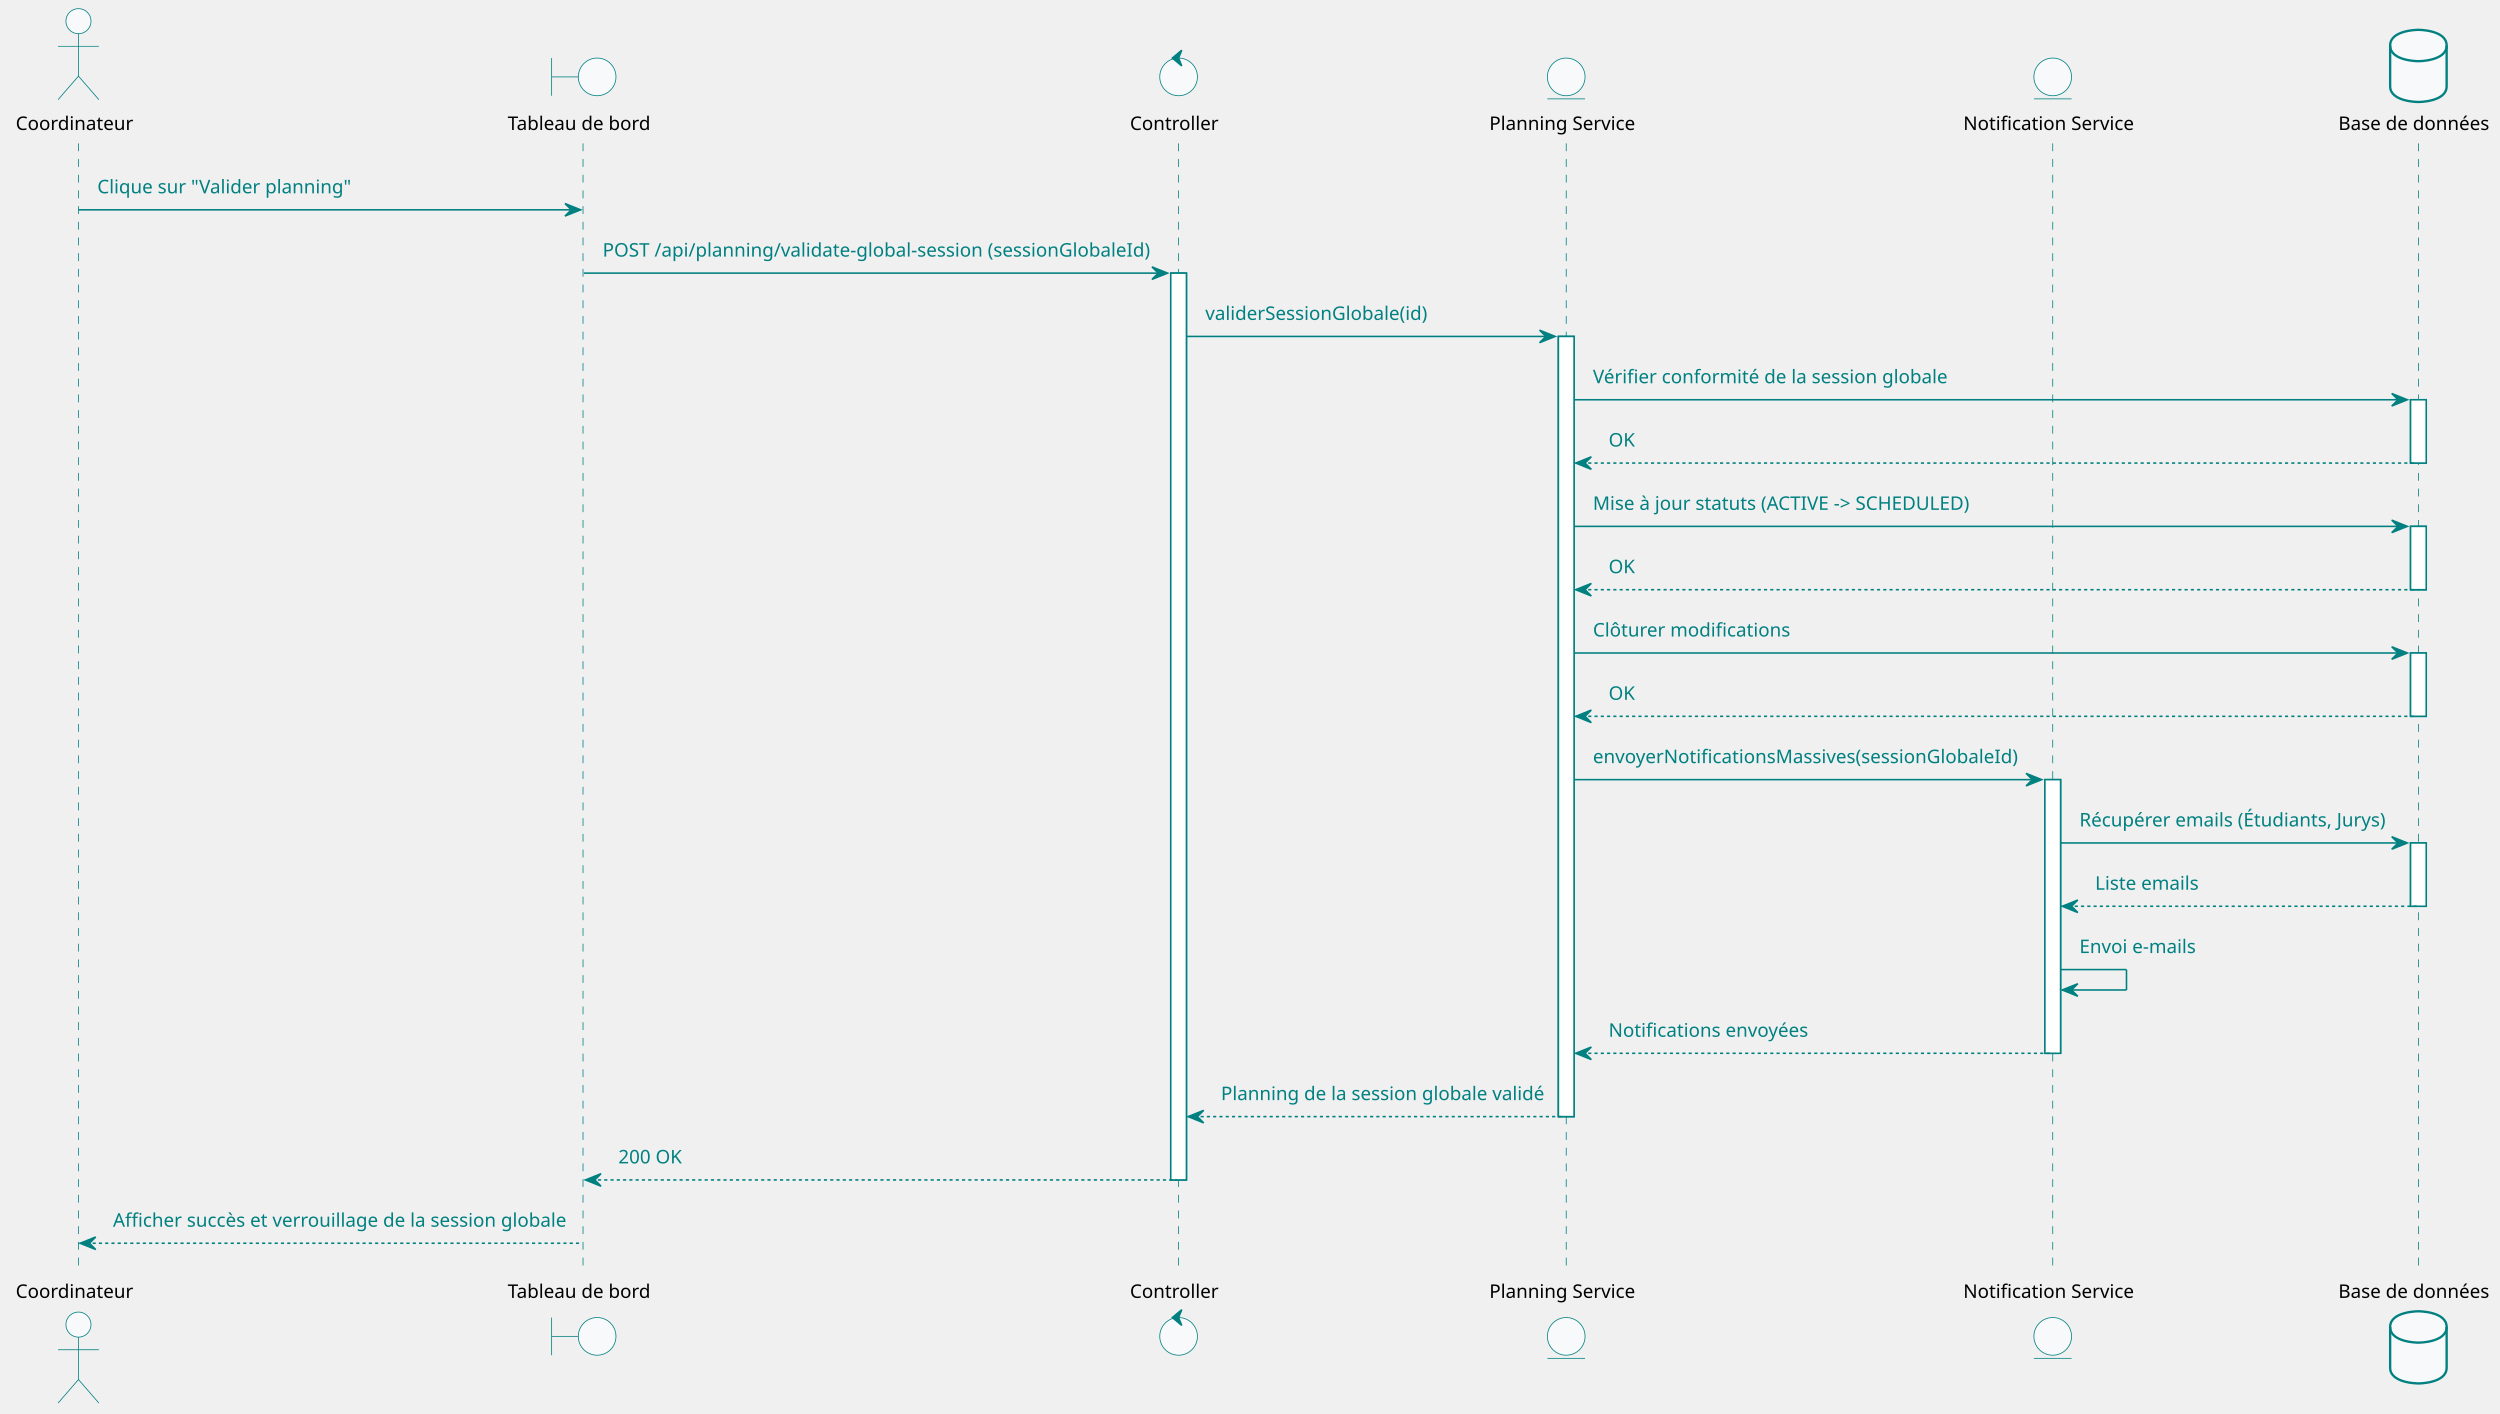
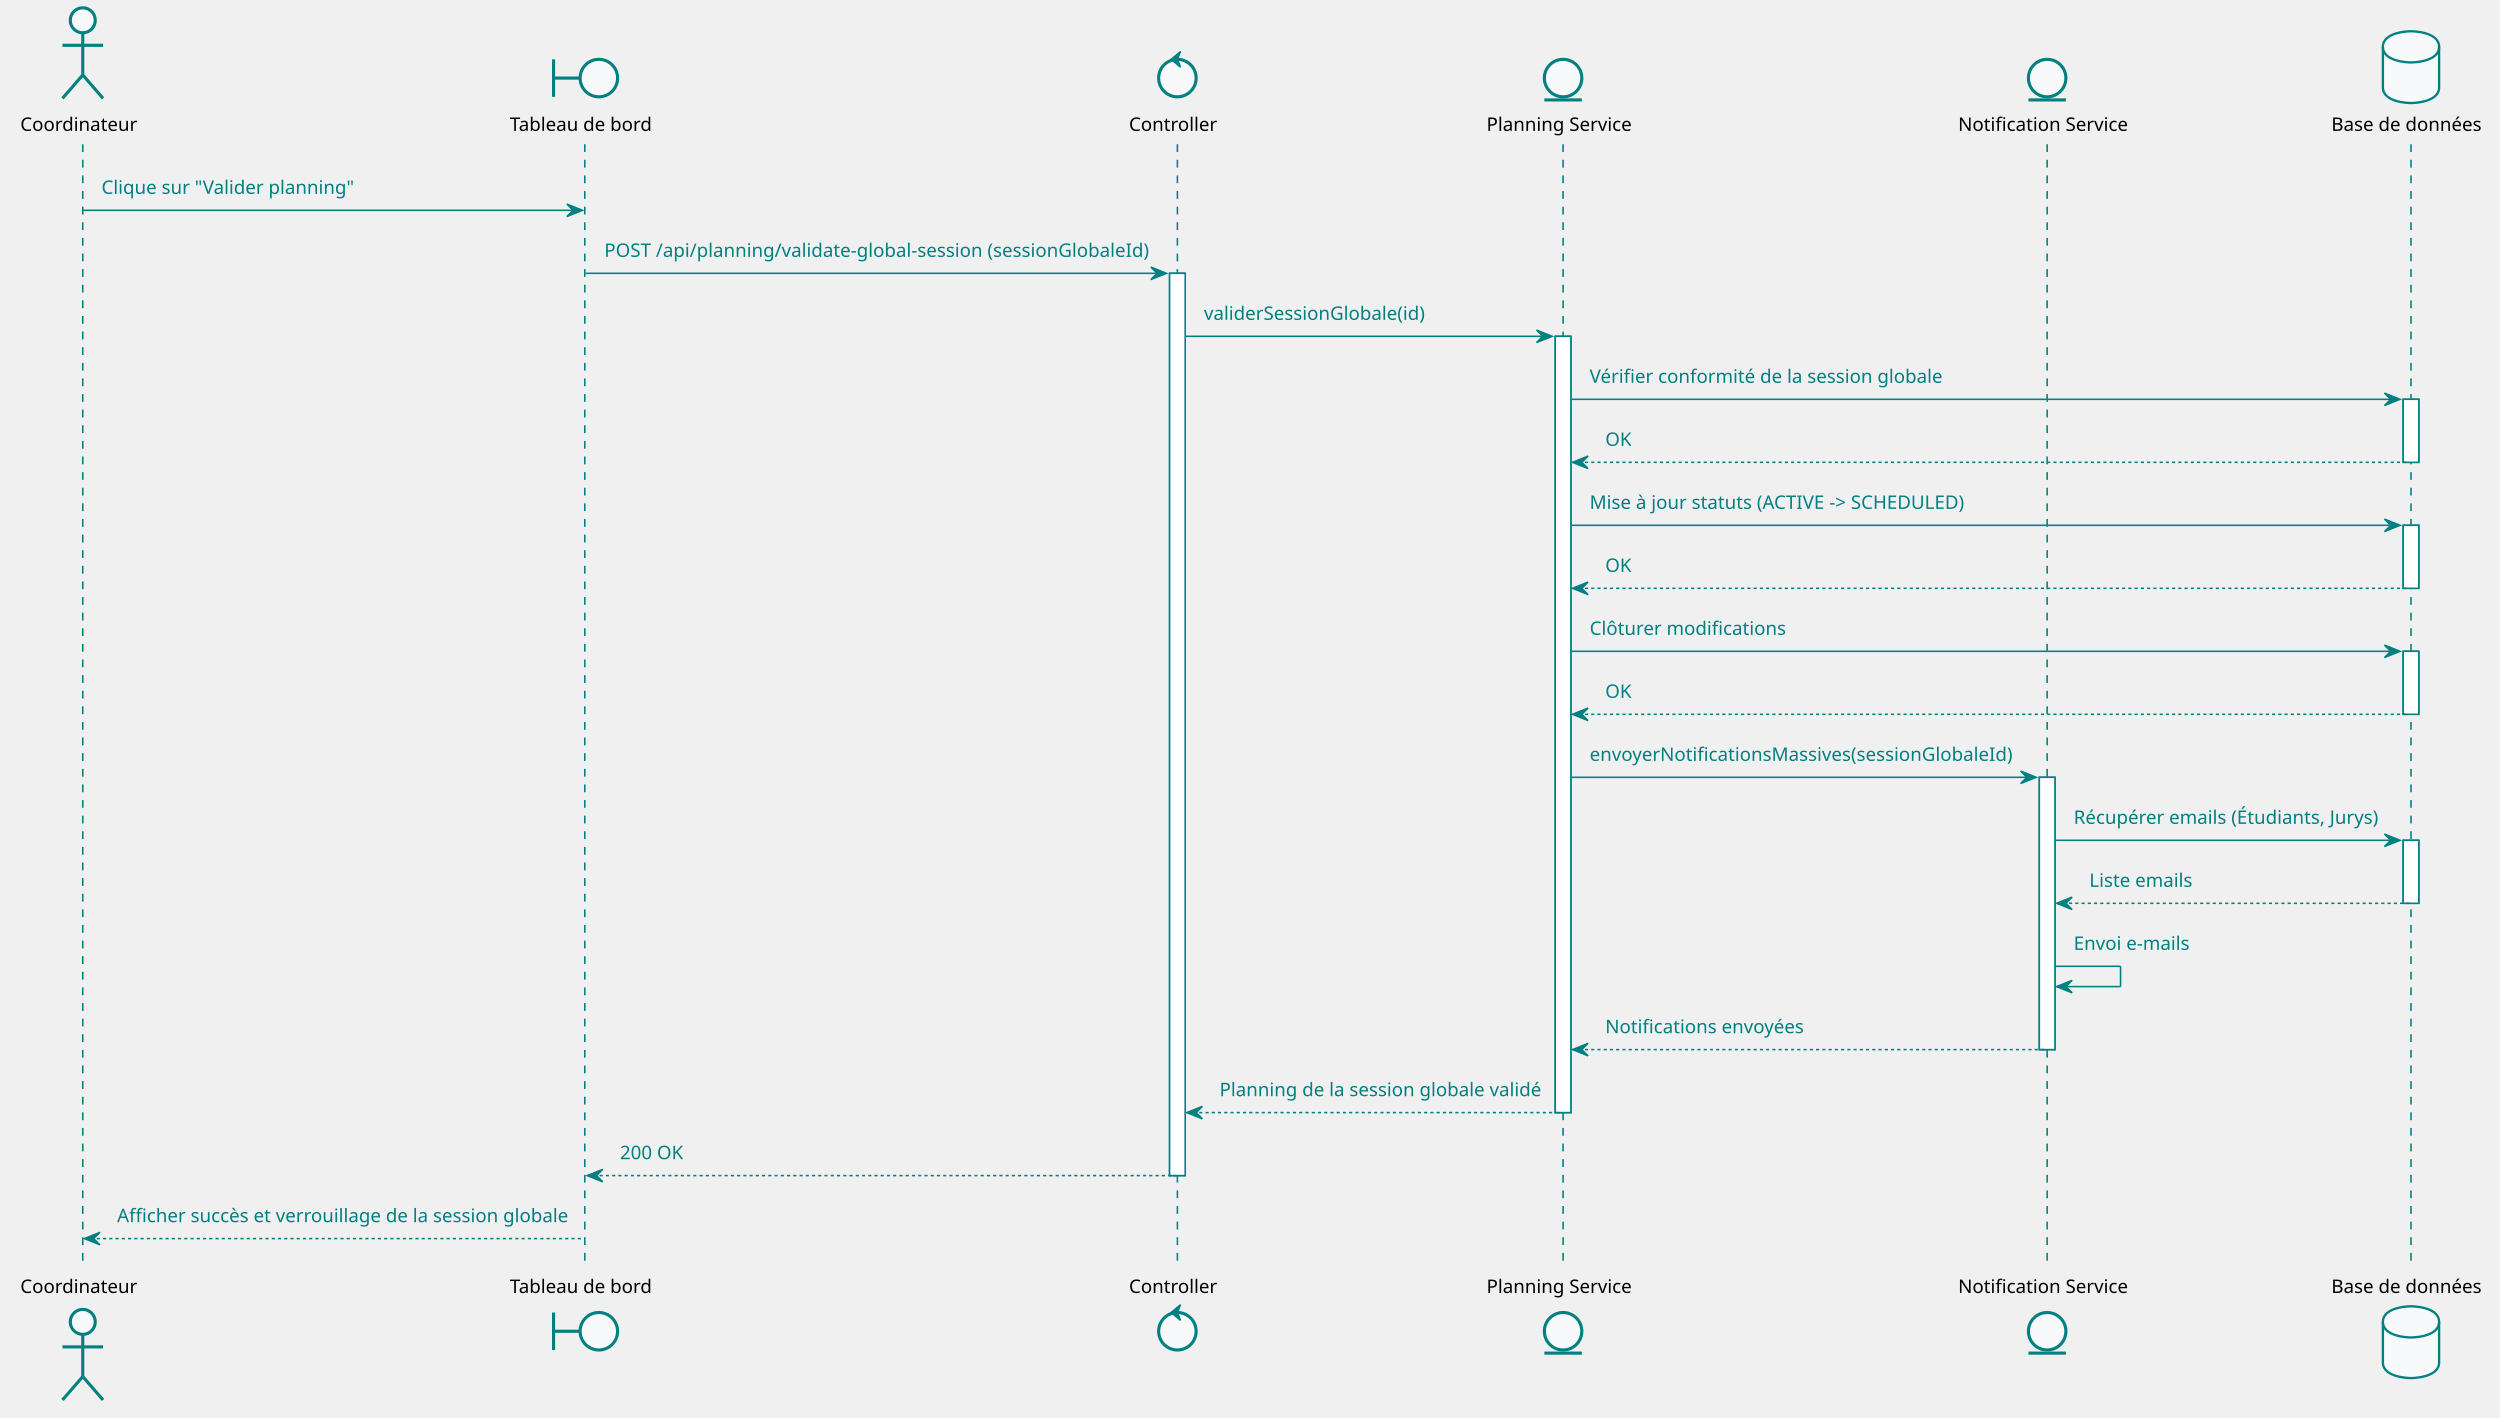
- <svg xmlns="http://www.w3.org/2000/svg" contentStyleType="text/css" height="901px" preserveAspectRatio="none" style="width:1593px;height:901px;background:#FFFFFF;" version="1.1" viewBox="0 0 1593 901" width="1593px" zoomAndPan="magnify">
+ <svg xmlns="http://www.w3.org/2000/svg" contentScriptType="application/ecmascript" contentStyleType="text/css" height="908px" preserveAspectRatio="none" style="width:1601px;height:908px;" version="1.1" viewBox="0 0 1601 908" width="1601px" zoomAndPan="magnify">
  <defs />
  <g>
-     <rect fill="#FFFFFF" height="577.818" style="stroke:#008080;stroke-width:1.0;" width="10" x="746" y="174.032" />
-     <rect fill="#FFFFFF" height="497.129" style="stroke:#008080;stroke-width:1.0;" width="10" x="993" y="214.376" />
-     <rect fill="#FFFFFF" height="174.376" style="stroke:#008080;stroke-width:1.0;" width="10" x="1303" y="496.785" />
-     <rect fill="#FFFFFF" height="40.344" style="stroke:#008080;stroke-width:1.0;" width="10" x="1536" y="254.721" />
-     <rect fill="#FFFFFF" height="40.344" style="stroke:#008080;stroke-width:1.0;" width="10" x="1536" y="335.409" />
-     <rect fill="#FFFFFF" height="40.344" style="stroke:#008080;stroke-width:1.0;" width="10" x="1536" y="416.097" />
-     <rect fill="#FFFFFF" height="40.344" style="stroke:#008080;stroke-width:1.0;" width="10" x="1536" y="537.129" />
-     <line style="stroke:#008080;stroke-width:0.5;stroke-dasharray:5.0,5.0;" x1="50" x2="50" y1="91.344" y2="810.194" />
-     <line style="stroke:#008080;stroke-width:0.5;stroke-dasharray:5.0,5.0;" x1="371.5" x2="371.5" y1="91.344" y2="810.194" />
-     <line style="stroke:#008080;stroke-width:0.5;stroke-dasharray:5.0,5.0;" x1="751" x2="751" y1="91.344" y2="810.194" />
-     <line style="stroke:#008080;stroke-width:0.5;stroke-dasharray:5.0,5.0;" x1="998" x2="998" y1="91.344" y2="810.194" />
-     <line style="stroke:#008080;stroke-width:0.5;stroke-dasharray:5.0,5.0;" x1="1308" x2="1308" y1="91.344" y2="810.194" />
-     <line style="stroke:#008080;stroke-width:0.5;stroke-dasharray:5.0,5.0;" x1="1541" x2="1541" y1="91.344" y2="810.194" />
-     <text fill="#000000" font-family="sans-serif" font-size="12" lengthAdjust="spacing" textLength="74" x="10" y="82.828">Coordinateur</text>
-     <ellipse cx="50" cy="13.5" fill="#F8F9FA" rx="8" ry="8" style="stroke:#008080;stroke-width:0.5;" />
-     <path d="M50,21.5 L50,48.5 M37,29.5 L63,29.5 M50,48.5 L37,63.5 M50,48.5 L63,63.5 " fill="none" style="stroke:#008080;stroke-width:0.5;" />
-     <text fill="#000000" font-family="sans-serif" font-size="12" lengthAdjust="spacing" textLength="74" x="10" y="827.022">Coordinateur</text>
-     <ellipse cx="50" cy="844.038" fill="#F8F9FA" rx="8" ry="8" style="stroke:#008080;stroke-width:0.5;" />
-     <path d="M50,852.038 L50,879.038 M37,860.038 L63,860.038 M50,879.038 L37,894.038 M50,879.038 L63,894.038 " fill="none" style="stroke:#008080;stroke-width:0.5;" />
-     <text fill="#000000" font-family="sans-serif" font-size="12" lengthAdjust="spacing" textLength="91" x="323.5" y="82.828">Tableau de bord</text>
-     <path d="M351.5,37 L351.5,61 M351.5,49 L368.5,49 " fill="none" style="stroke:#008080;stroke-width:0.5;" />
-     <ellipse cx="380.5" cy="49" fill="#F8F9FA" rx="12" ry="12" style="stroke:#008080;stroke-width:0.5;" />
-     <text fill="#000000" font-family="sans-serif" font-size="12" lengthAdjust="spacing" textLength="91" x="323.5" y="827.022">Tableau de bord</text>
-     <path d="M351.5,839.538 L351.5,863.538 M351.5,851.538 L368.5,851.538 " fill="none" style="stroke:#008080;stroke-width:0.5;" />
-     <ellipse cx="380.5" cy="851.538" fill="#F8F9FA" rx="12" ry="12" style="stroke:#008080;stroke-width:0.5;" />
-     <text fill="#000000" font-family="sans-serif" font-size="12" lengthAdjust="spacing" textLength="56" x="720" y="82.828">Controller</text>
-     <ellipse cx="751" cy="49" fill="#F8F9FA" rx="12" ry="12" style="stroke:#008080;stroke-width:0.5;" />
-     <polygon fill="#008080" points="747,37,753,32,751,37,753,42,747,37" style="stroke:#008080;stroke-width:1.0;" />
-     <text fill="#000000" font-family="sans-serif" font-size="12" lengthAdjust="spacing" textLength="56" x="720" y="827.022">Controller</text>
-     <ellipse cx="751" cy="851.538" fill="#F8F9FA" rx="12" ry="12" style="stroke:#008080;stroke-width:0.5;" />
-     <polygon fill="#008080" points="747,839.538,753,834.538,751,839.538,753,844.538,747,839.538" style="stroke:#008080;stroke-width:1.0;" />
-     <text fill="#000000" font-family="sans-serif" font-size="12" lengthAdjust="spacing" textLength="92" x="949" y="82.828">Planning Service</text>
-     <ellipse cx="998" cy="49" fill="#F8F9FA" rx="12" ry="12" style="stroke:#008080;stroke-width:0.5;" />
-     <line style="stroke:#008080;stroke-width:0.5;" x1="986" x2="1010" y1="63" y2="63" />
-     <text fill="#000000" font-family="sans-serif" font-size="12" lengthAdjust="spacing" textLength="92" x="949" y="827.022">Planning Service</text>
-     <ellipse cx="998" cy="851.538" fill="#F8F9FA" rx="12" ry="12" style="stroke:#008080;stroke-width:0.5;" />
-     <line style="stroke:#008080;stroke-width:0.5;" x1="986" x2="1010" y1="865.538" y2="865.538" />
-     <text fill="#000000" font-family="sans-serif" font-size="12" lengthAdjust="spacing" textLength="108" x="1251" y="82.828">Notification Service</text>
-     <ellipse cx="1308" cy="49" fill="#F8F9FA" rx="12" ry="12" style="stroke:#008080;stroke-width:0.5;" />
-     <line style="stroke:#008080;stroke-width:0.5;" x1="1296" x2="1320" y1="63" y2="63" />
-     <text fill="#000000" font-family="sans-serif" font-size="12" lengthAdjust="spacing" textLength="108" x="1251" y="827.022">Notification Service</text>
-     <ellipse cx="1308" cy="851.538" fill="#F8F9FA" rx="12" ry="12" style="stroke:#008080;stroke-width:0.5;" />
-     <line style="stroke:#008080;stroke-width:0.5;" x1="1296" x2="1320" y1="865.538" y2="865.538" />
-     <text fill="#000000" font-family="sans-serif" font-size="12" lengthAdjust="spacing" textLength="96" x="1490" y="82.828">Base de données</text>
-     <path d="M1523,29 C1523,19 1541,19 1541,19 C1541,19 1559,19 1559,29 L1559,55 C1559,65 1541,65 1541,65 C1541,65 1523,65 1523,55 L1523,29 " fill="#F8F9FA" style="stroke:#008080;stroke-width:1.5;" />
-     <path d="M1523,29 C1523,39 1541,39 1541,39 C1541,39 1559,39 1559,29 " fill="none" style="stroke:#008080;stroke-width:1.5;" />
-     <text fill="#000000" font-family="sans-serif" font-size="12" lengthAdjust="spacing" textLength="96" x="1490" y="827.022">Base de données</text>
-     <path d="M1523,845.538 C1523,835.538 1541,835.538 1541,835.538 C1541,835.538 1559,835.538 1559,845.538 L1559,871.538 C1559,881.538 1541,881.538 1541,881.538 C1541,881.538 1523,881.538 1523,871.538 L1523,845.538 " fill="#F8F9FA" style="stroke:#008080;stroke-width:1.5;" />
-     <path d="M1523,845.538 C1523,855.538 1541,855.538 1541,855.538 C1541,855.538 1559,855.538 1559,845.538 " fill="none" style="stroke:#008080;stroke-width:1.5;" />
-     <rect fill="#FFFFFF" height="577.818" style="stroke:#008080;stroke-width:1.0;" width="10" x="746" y="174.032" />
-     <rect fill="#FFFFFF" height="497.129" style="stroke:#008080;stroke-width:1.0;" width="10" x="993" y="214.376" />
-     <rect fill="#FFFFFF" height="174.376" style="stroke:#008080;stroke-width:1.0;" width="10" x="1303" y="496.785" />
-     <rect fill="#FFFFFF" height="40.344" style="stroke:#008080;stroke-width:1.0;" width="10" x="1536" y="254.721" />
-     <rect fill="#FFFFFF" height="40.344" style="stroke:#008080;stroke-width:1.0;" width="10" x="1536" y="335.409" />
-     <rect fill="#FFFFFF" height="40.344" style="stroke:#008080;stroke-width:1.0;" width="10" x="1536" y="416.097" />
-     <rect fill="#FFFFFF" height="40.344" style="stroke:#008080;stroke-width:1.0;" width="10" x="1536" y="537.129" />
-     <polygon fill="#008080" points="360,129.688,370,133.688,360,137.688,364,133.688" style="stroke:#008080;stroke-width:1.0;" />
-     <line style="stroke:#008080;stroke-width:1.0;" x1="50" x2="366" y1="133.688" y2="133.688" />
-     <text fill="#008080" font-family="sans-serif" font-size="12" lengthAdjust="spacing" textLength="159" x="62" y="123.172">Clique sur "Valider planning"</text>
-     <polygon fill="#008080" points="734,170.032,744,174.032,734,178.032,738,174.032" style="stroke:#008080;stroke-width:1.0;" />
-     <line style="stroke:#008080;stroke-width:1.0;" x1="372" x2="740" y1="174.032" y2="174.032" />
-     <text fill="#008080" font-family="sans-serif" font-size="12" lengthAdjust="spacing" textLength="345" x="384" y="163.516">POST /api/planning/validate-global-session (sessionGlobaleId)</text>
-     <polygon fill="#008080" points="981,210.376,991,214.376,981,218.376,985,214.376" style="stroke:#008080;stroke-width:1.0;" />
-     <line style="stroke:#008080;stroke-width:1.0;" x1="756" x2="987" y1="214.376" y2="214.376" />
-     <text fill="#008080" font-family="sans-serif" font-size="12" lengthAdjust="spacing" textLength="142" x="768" y="203.86">validerSessionGlobale(id)</text>
-     <polygon fill="#008080" points="1524,250.721,1534,254.721,1524,258.721,1528,254.721" style="stroke:#008080;stroke-width:1.0;" />
-     <line style="stroke:#008080;stroke-width:1.0;" x1="1003" x2="1530" y1="254.721" y2="254.721" />
-     <text fill="#008080" font-family="sans-serif" font-size="12" lengthAdjust="spacing" textLength="224" x="1015" y="244.204">Vérifier conformité de la session globale</text>
-     <polygon fill="#008080" points="1014,291.065,1004,295.065,1014,299.065,1010,295.065" style="stroke:#008080;stroke-width:1.0;" />
-     <line style="stroke:#008080;stroke-width:1.0;stroke-dasharray:2.0,2.0;" x1="1008" x2="1540" y1="295.065" y2="295.065" />
-     <text fill="#008080" font-family="sans-serif" font-size="12" lengthAdjust="spacing" textLength="16" x="1025" y="284.549">OK</text>
-     <polygon fill="#008080" points="1524,331.409,1534,335.409,1524,339.409,1528,335.409" style="stroke:#008080;stroke-width:1.0;" />
-     <line style="stroke:#008080;stroke-width:1.0;" x1="1003" x2="1530" y1="335.409" y2="335.409" />
-     <text fill="#008080" font-family="sans-serif" font-size="12" lengthAdjust="spacing" textLength="243" x="1015" y="324.893">Mise à jour statuts (ACTIVE -&gt; SCHEDULED)</text>
-     <polygon fill="#008080" points="1014,371.753,1004,375.753,1014,379.753,1010,375.753" style="stroke:#008080;stroke-width:1.0;" />
-     <line style="stroke:#008080;stroke-width:1.0;stroke-dasharray:2.0,2.0;" x1="1008" x2="1540" y1="375.753" y2="375.753" />
-     <text fill="#008080" font-family="sans-serif" font-size="12" lengthAdjust="spacing" textLength="16" x="1025" y="365.237">OK</text>
-     <polygon fill="#008080" points="1524,412.097,1534,416.097,1524,420.097,1528,416.097" style="stroke:#008080;stroke-width:1.0;" />
-     <line style="stroke:#008080;stroke-width:1.0;" x1="1003" x2="1530" y1="416.097" y2="416.097" />
-     <text fill="#008080" font-family="sans-serif" font-size="12" lengthAdjust="spacing" textLength="124" x="1015" y="405.581">Clôturer modifications</text>
-     <polygon fill="#008080" points="1014,452.441,1004,456.441,1014,460.441,1010,456.441" style="stroke:#008080;stroke-width:1.0;" />
-     <line style="stroke:#008080;stroke-width:1.0;stroke-dasharray:2.0,2.0;" x1="1008" x2="1540" y1="456.441" y2="456.441" />
-     <text fill="#008080" font-family="sans-serif" font-size="12" lengthAdjust="spacing" textLength="16" x="1025" y="445.925">OK</text>
-     <polygon fill="#008080" points="1291,492.785,1301,496.785,1291,500.785,1295,496.785" style="stroke:#008080;stroke-width:1.0;" />
-     <line style="stroke:#008080;stroke-width:1.0;" x1="1003" x2="1297" y1="496.785" y2="496.785" />
-     <text fill="#008080" font-family="sans-serif" font-size="12" lengthAdjust="spacing" textLength="271" x="1015" y="486.269">envoyerNotificationsMassives(sessionGlobaleId)</text>
-     <polygon fill="#008080" points="1524,533.129,1534,537.129,1524,541.129,1528,537.129" style="stroke:#008080;stroke-width:1.0;" />
-     <line style="stroke:#008080;stroke-width:1.0;" x1="1313" x2="1530" y1="537.129" y2="537.129" />
-     <text fill="#008080" font-family="sans-serif" font-size="12" lengthAdjust="spacing" textLength="194" x="1325" y="526.613">Récupérer emails (Étudiants, Jurys)</text>
-     <polygon fill="#008080" points="1324,573.473,1314,577.473,1324,581.473,1320,577.473" style="stroke:#008080;stroke-width:1.0;" />
-     <line style="stroke:#008080;stroke-width:1.0;stroke-dasharray:2.0,2.0;" x1="1318" x2="1540" y1="577.473" y2="577.473" />
-     <text fill="#008080" font-family="sans-serif" font-size="12" lengthAdjust="spacing" textLength="66" x="1335" y="566.957">Liste emails</text>
-     <line style="stroke:#008080;stroke-width:1.0;" x1="1313" x2="1355" y1="617.818" y2="617.818" />
-     <line style="stroke:#008080;stroke-width:1.0;" x1="1355" x2="1355" y1="617.818" y2="630.818" />
-     <line style="stroke:#008080;stroke-width:1.0;" x1="1314" x2="1355" y1="630.818" y2="630.818" />
-     <polygon fill="#008080" points="1324,626.818,1314,630.818,1324,634.818,1320,630.818" style="stroke:#008080;stroke-width:1.0;" />
-     <text fill="#008080" font-family="sans-serif" font-size="12" lengthAdjust="spacing" textLength="74" x="1325" y="607.302">Envoi e-mails</text>
-     <polygon fill="#008080" points="1014,667.162,1004,671.162,1014,675.162,1010,671.162" style="stroke:#008080;stroke-width:1.0;" />
-     <line style="stroke:#008080;stroke-width:1.0;stroke-dasharray:2.0,2.0;" x1="1008" x2="1307" y1="671.162" y2="671.162" />
-     <text fill="#008080" font-family="sans-serif" font-size="12" lengthAdjust="spacing" textLength="126" x="1025" y="660.646">Notifications envoyées</text>
-     <polygon fill="#008080" points="767,707.506,757,711.506,767,715.506,763,711.506" style="stroke:#008080;stroke-width:1.0;" />
-     <line style="stroke:#008080;stroke-width:1.0;stroke-dasharray:2.0,2.0;" x1="761" x2="997" y1="711.506" y2="711.506" />
-     <text fill="#008080" font-family="sans-serif" font-size="12" lengthAdjust="spacing" textLength="203" x="778" y="700.99">Planning de la session globale validé</text>
-     <polygon fill="#008080" points="383,747.85,373,751.85,383,755.85,379,751.85" style="stroke:#008080;stroke-width:1.0;" />
-     <line style="stroke:#008080;stroke-width:1.0;stroke-dasharray:2.0,2.0;" x1="377" x2="750" y1="751.85" y2="751.85" />
-     <text fill="#008080" font-family="sans-serif" font-size="12" lengthAdjust="spacing" textLength="40" x="394" y="741.334">200 OK</text>
-     <polygon fill="#008080" points="61,788.194,51,792.194,61,796.194,57,792.194" style="stroke:#008080;stroke-width:1.0;" />
-     <line style="stroke:#008080;stroke-width:1.0;stroke-dasharray:2.0,2.0;" x1="55" x2="371" y1="792.194" y2="792.194" />
-     <text fill="#008080" font-family="sans-serif" font-size="12" lengthAdjust="spacing" textLength="288" x="72" y="781.678">Afficher succès et verrouillage de la session globale</text>
+     <rect fill="#FFFFFF" height="577.818" style="stroke: #008080; stroke-width: 1.0;" width="10" x="749" y="175.032" />
+     <rect fill="#FFFFFF" height="497.129" style="stroke: #008080; stroke-width: 1.0;" width="10" x="996" y="215.376" />
+     <rect fill="#FFFFFF" height="174.376" style="stroke: #008080; stroke-width: 1.0;" width="10" x="1306" y="497.785" />
+     <rect fill="#FFFFFF" height="40.344" style="stroke: #008080; stroke-width: 1.0;" width="10" x="1539" y="255.721" />
+     <rect fill="#FFFFFF" height="40.344" style="stroke: #008080; stroke-width: 1.0;" width="10" x="1539" y="336.409" />
+     <rect fill="#FFFFFF" height="40.344" style="stroke: #008080; stroke-width: 1.0;" width="10" x="1539" y="417.097" />
+     <rect fill="#FFFFFF" height="40.344" style="stroke: #008080; stroke-width: 1.0;" width="10" x="1539" y="538.129" />
+     <line style="stroke: #008080; stroke-width: 1.0; stroke-dasharray: 5.0,5.0;" x1="53" x2="53" y1="92.344" y2="811.194" />
+     <line style="stroke: #008080; stroke-width: 1.0; stroke-dasharray: 5.0,5.0;" x1="374.5" x2="374.5" y1="92.344" y2="811.194" />
+     <line style="stroke: #008080; stroke-width: 1.0; stroke-dasharray: 5.0,5.0;" x1="754" x2="754" y1="92.344" y2="811.194" />
+     <line style="stroke: #008080; stroke-width: 1.0; stroke-dasharray: 5.0,5.0;" x1="1001" x2="1001" y1="92.344" y2="811.194" />
+     <line style="stroke: #008080; stroke-width: 1.0; stroke-dasharray: 5.0,5.0;" x1="1311" x2="1311" y1="92.344" y2="811.194" />
+     <line style="stroke: #008080; stroke-width: 1.0; stroke-dasharray: 5.0,5.0;" x1="1544" x2="1544" y1="92.344" y2="811.194" />
+     <text fill="#000000" font-family="sans-serif" font-size="12" lengthAdjust="spacingAndGlyphs" textLength="74" x="13" y="83.828">Coordinateur</text>
+     <ellipse cx="53" cy="13" fill="#F8F9FA" rx="8" ry="8" style="stroke: #008080; stroke-width: 2.0;" />
+     <path d="M53,21 L53,48 M40,29 L66,29 M53,48 L40,63 M53,48 L66,63 " fill="none" style="stroke: #008080; stroke-width: 2.0;" />
+     <text fill="#000000" font-family="sans-serif" font-size="12" lengthAdjust="spacingAndGlyphs" textLength="74" x="13" y="828.022">Coordinateur</text>
+     <ellipse cx="53" cy="846.538" fill="#F8F9FA" rx="8" ry="8" style="stroke: #008080; stroke-width: 2.0;" />
+     <path d="M53,854.538 L53,881.538 M40,862.538 L66,862.538 M53,881.538 L40,896.538 M53,881.538 L66,896.538 " fill="none" style="stroke: #008080; stroke-width: 2.0;" />
+     <text fill="#000000" font-family="sans-serif" font-size="12" lengthAdjust="spacingAndGlyphs" textLength="91" x="326.5" y="83.828">Tableau de bord</text>
+     <path d="M354.5,38 L354.5,62 M354.5,50 L371.5,50 " fill="none" style="stroke: #008080; stroke-width: 2.0;" />
+     <ellipse cx="383.5" cy="50" fill="#F8F9FA" rx="12" ry="12" style="stroke: #008080; stroke-width: 2.0;" />
+     <text fill="#000000" font-family="sans-serif" font-size="12" lengthAdjust="spacingAndGlyphs" textLength="91" x="326.5" y="828.022">Tableau de bord</text>
+     <path d="M354.5,840.538 L354.5,864.538 M354.5,852.538 L371.5,852.538 " fill="none" style="stroke: #008080; stroke-width: 2.0;" />
+     <ellipse cx="383.5" cy="852.538" fill="#F8F9FA" rx="12" ry="12" style="stroke: #008080; stroke-width: 2.0;" />
+     <text fill="#000000" font-family="sans-serif" font-size="12" lengthAdjust="spacingAndGlyphs" textLength="56" x="723" y="83.828">Controller</text>
+     <ellipse cx="754" cy="50" fill="#F8F9FA" rx="12" ry="12" style="stroke: #008080; stroke-width: 2.0;" />
+     <polygon fill="#008080" points="750,38,756,33,754,38,756,43,750,38" style="stroke: #008080; stroke-width: 1.0;" />
+     <text fill="#000000" font-family="sans-serif" font-size="12" lengthAdjust="spacingAndGlyphs" textLength="56" x="723" y="828.022">Controller</text>
+     <ellipse cx="754" cy="852.538" fill="#F8F9FA" rx="12" ry="12" style="stroke: #008080; stroke-width: 2.0;" />
+     <polygon fill="#008080" points="750,840.538,756,835.538,754,840.538,756,845.538,750,840.538" style="stroke: #008080; stroke-width: 1.0;" />
+     <text fill="#000000" font-family="sans-serif" font-size="12" lengthAdjust="spacingAndGlyphs" textLength="92" x="952" y="83.828">Planning Service</text>
+     <ellipse cx="1001" cy="50" fill="#F8F9FA" rx="12" ry="12" style="stroke: #008080; stroke-width: 2.0;" />
+     <line style="stroke: #008080; stroke-width: 2.0;" x1="989" x2="1013" y1="64" y2="64" />
+     <text fill="#000000" font-family="sans-serif" font-size="12" lengthAdjust="spacingAndGlyphs" textLength="92" x="952" y="828.022">Planning Service</text>
+     <ellipse cx="1001" cy="852.538" fill="#F8F9FA" rx="12" ry="12" style="stroke: #008080; stroke-width: 2.0;" />
+     <line style="stroke: #008080; stroke-width: 2.0;" x1="989" x2="1013" y1="866.538" y2="866.538" />
+     <text fill="#000000" font-family="sans-serif" font-size="12" lengthAdjust="spacingAndGlyphs" textLength="108" x="1254" y="83.828">Notification Service</text>
+     <ellipse cx="1311" cy="50" fill="#F8F9FA" rx="12" ry="12" style="stroke: #008080; stroke-width: 2.0;" />
+     <line style="stroke: #008080; stroke-width: 2.0;" x1="1299" x2="1323" y1="64" y2="64" />
+     <text fill="#000000" font-family="sans-serif" font-size="12" lengthAdjust="spacingAndGlyphs" textLength="108" x="1254" y="828.022">Notification Service</text>
+     <ellipse cx="1311" cy="852.538" fill="#F8F9FA" rx="12" ry="12" style="stroke: #008080; stroke-width: 2.0;" />
+     <line style="stroke: #008080; stroke-width: 2.0;" x1="1299" x2="1323" y1="866.538" y2="866.538" />
+     <text fill="#000000" font-family="sans-serif" font-size="12" lengthAdjust="spacingAndGlyphs" textLength="96" x="1493" y="83.828">Base de données</text>
+     <path d="M1526,30 C1526,20 1544,20 1544,20 C1544,20 1562,20 1562,30 L1562,56 C1562,66 1544,66 1544,66 C1544,66 1526,66 1526,56 L1526,30 " fill="#F8F9FA" style="stroke: #008080; stroke-width: 1.5;" />
+     <path d="M1526,30 C1526,40 1544,40 1544,40 C1544,40 1562,40 1562,30 " fill="none" style="stroke: #008080; stroke-width: 1.5;" />
+     <text fill="#000000" font-family="sans-serif" font-size="12" lengthAdjust="spacingAndGlyphs" textLength="96" x="1493" y="828.022">Base de données</text>
+     <path d="M1526,846.538 C1526,836.538 1544,836.538 1544,836.538 C1544,836.538 1562,836.538 1562,846.538 L1562,872.538 C1562,882.538 1544,882.538 1544,882.538 C1544,882.538 1526,882.538 1526,872.538 L1526,846.538 " fill="#F8F9FA" style="stroke: #008080; stroke-width: 1.5;" />
+     <path d="M1526,846.538 C1526,856.538 1544,856.538 1544,856.538 C1544,856.538 1562,856.538 1562,846.538 " fill="none" style="stroke: #008080; stroke-width: 1.5;" />
+     <rect fill="#FFFFFF" height="577.818" style="stroke: #008080; stroke-width: 1.0;" width="10" x="749" y="175.032" />
+     <rect fill="#FFFFFF" height="497.129" style="stroke: #008080; stroke-width: 1.0;" width="10" x="996" y="215.376" />
+     <rect fill="#FFFFFF" height="174.376" style="stroke: #008080; stroke-width: 1.0;" width="10" x="1306" y="497.785" />
+     <rect fill="#FFFFFF" height="40.344" style="stroke: #008080; stroke-width: 1.0;" width="10" x="1539" y="255.721" />
+     <rect fill="#FFFFFF" height="40.344" style="stroke: #008080; stroke-width: 1.0;" width="10" x="1539" y="336.409" />
+     <rect fill="#FFFFFF" height="40.344" style="stroke: #008080; stroke-width: 1.0;" width="10" x="1539" y="417.097" />
+     <rect fill="#FFFFFF" height="40.344" style="stroke: #008080; stroke-width: 1.0;" width="10" x="1539" y="538.129" />
+     <polygon fill="#008080" points="363,130.688,373,134.688,363,138.688,367,134.688" style="stroke: #008080; stroke-width: 1.0;" />
+     <line style="stroke: #008080; stroke-width: 1.0;" x1="53" x2="369" y1="134.688" y2="134.688" />
+     <text fill="#008080" font-family="sans-serif" font-size="12" lengthAdjust="spacingAndGlyphs" textLength="159" x="65" y="124.172">Clique sur "Valider planning"</text>
+     <polygon fill="#008080" points="737,171.032,747,175.032,737,179.032,741,175.032" style="stroke: #008080; stroke-width: 1.0;" />
+     <line style="stroke: #008080; stroke-width: 1.0;" x1="375" x2="743" y1="175.032" y2="175.032" />
+     <text fill="#008080" font-family="sans-serif" font-size="12" lengthAdjust="spacingAndGlyphs" textLength="345" x="387" y="164.516">POST /api/planning/validate-global-session (sessionGlobaleId)</text>
+     <polygon fill="#008080" points="984,211.376,994,215.376,984,219.376,988,215.376" style="stroke: #008080; stroke-width: 1.0;" />
+     <line style="stroke: #008080; stroke-width: 1.0;" x1="759" x2="990" y1="215.376" y2="215.376" />
+     <text fill="#008080" font-family="sans-serif" font-size="12" lengthAdjust="spacingAndGlyphs" textLength="142" x="771" y="204.86">validerSessionGlobale(id)</text>
+     <polygon fill="#008080" points="1527,251.721,1537,255.721,1527,259.721,1531,255.721" style="stroke: #008080; stroke-width: 1.0;" />
+     <line style="stroke: #008080; stroke-width: 1.0;" x1="1006" x2="1533" y1="255.721" y2="255.721" />
+     <text fill="#008080" font-family="sans-serif" font-size="12" lengthAdjust="spacingAndGlyphs" textLength="224" x="1018" y="245.204">Vérifier conformité de la session globale</text>
+     <polygon fill="#008080" points="1017,292.065,1007,296.065,1017,300.065,1013,296.065" style="stroke: #008080; stroke-width: 1.0;" />
+     <line style="stroke: #008080; stroke-width: 1.0; stroke-dasharray: 2.0,2.0;" x1="1011" x2="1543" y1="296.065" y2="296.065" />
+     <text fill="#008080" font-family="sans-serif" font-size="12" lengthAdjust="spacingAndGlyphs" textLength="16" x="1028" y="285.549">OK</text>
+     <polygon fill="#008080" points="1527,332.409,1537,336.409,1527,340.409,1531,336.409" style="stroke: #008080; stroke-width: 1.0;" />
+     <line style="stroke: #008080; stroke-width: 1.0;" x1="1006" x2="1533" y1="336.409" y2="336.409" />
+     <text fill="#008080" font-family="sans-serif" font-size="12" lengthAdjust="spacingAndGlyphs" textLength="243" x="1018" y="325.893">Mise à jour statuts (ACTIVE -&gt; SCHEDULED)</text>
+     <polygon fill="#008080" points="1017,372.753,1007,376.753,1017,380.753,1013,376.753" style="stroke: #008080; stroke-width: 1.0;" />
+     <line style="stroke: #008080; stroke-width: 1.0; stroke-dasharray: 2.0,2.0;" x1="1011" x2="1543" y1="376.753" y2="376.753" />
+     <text fill="#008080" font-family="sans-serif" font-size="12" lengthAdjust="spacingAndGlyphs" textLength="16" x="1028" y="366.237">OK</text>
+     <polygon fill="#008080" points="1527,413.097,1537,417.097,1527,421.097,1531,417.097" style="stroke: #008080; stroke-width: 1.0;" />
+     <line style="stroke: #008080; stroke-width: 1.0;" x1="1006" x2="1533" y1="417.097" y2="417.097" />
+     <text fill="#008080" font-family="sans-serif" font-size="12" lengthAdjust="spacingAndGlyphs" textLength="124" x="1018" y="406.581">Clôturer modifications</text>
+     <polygon fill="#008080" points="1017,453.441,1007,457.441,1017,461.441,1013,457.441" style="stroke: #008080; stroke-width: 1.0;" />
+     <line style="stroke: #008080; stroke-width: 1.0; stroke-dasharray: 2.0,2.0;" x1="1011" x2="1543" y1="457.441" y2="457.441" />
+     <text fill="#008080" font-family="sans-serif" font-size="12" lengthAdjust="spacingAndGlyphs" textLength="16" x="1028" y="446.925">OK</text>
+     <polygon fill="#008080" points="1294,493.785,1304,497.785,1294,501.785,1298,497.785" style="stroke: #008080; stroke-width: 1.0;" />
+     <line style="stroke: #008080; stroke-width: 1.0;" x1="1006" x2="1300" y1="497.785" y2="497.785" />
+     <text fill="#008080" font-family="sans-serif" font-size="12" lengthAdjust="spacingAndGlyphs" textLength="271" x="1018" y="487.269">envoyerNotificationsMassives(sessionGlobaleId)</text>
+     <polygon fill="#008080" points="1527,534.129,1537,538.129,1527,542.129,1531,538.129" style="stroke: #008080; stroke-width: 1.0;" />
+     <line style="stroke: #008080; stroke-width: 1.0;" x1="1316" x2="1533" y1="538.129" y2="538.129" />
+     <text fill="#008080" font-family="sans-serif" font-size="12" lengthAdjust="spacingAndGlyphs" textLength="194" x="1328" y="527.613">Récupérer emails (Étudiants, Jurys)</text>
+     <polygon fill="#008080" points="1327,574.473,1317,578.473,1327,582.473,1323,578.473" style="stroke: #008080; stroke-width: 1.0;" />
+     <line style="stroke: #008080; stroke-width: 1.0; stroke-dasharray: 2.0,2.0;" x1="1321" x2="1543" y1="578.473" y2="578.473" />
+     <text fill="#008080" font-family="sans-serif" font-size="12" lengthAdjust="spacingAndGlyphs" textLength="66" x="1338" y="567.957">Liste emails</text>
+     <line style="stroke: #008080; stroke-width: 1.0;" x1="1316" x2="1358" y1="618.818" y2="618.818" />
+     <line style="stroke: #008080; stroke-width: 1.0;" x1="1358" x2="1358" y1="618.818" y2="631.818" />
+     <line style="stroke: #008080; stroke-width: 1.0;" x1="1317" x2="1358" y1="631.818" y2="631.818" />
+     <polygon fill="#008080" points="1327,627.818,1317,631.818,1327,635.818,1323,631.818" style="stroke: #008080; stroke-width: 1.0;" />
+     <text fill="#008080" font-family="sans-serif" font-size="12" lengthAdjust="spacingAndGlyphs" textLength="74" x="1328" y="608.302">Envoi e-mails</text>
+     <polygon fill="#008080" points="1017,668.162,1007,672.162,1017,676.162,1013,672.162" style="stroke: #008080; stroke-width: 1.0;" />
+     <line style="stroke: #008080; stroke-width: 1.0; stroke-dasharray: 2.0,2.0;" x1="1011" x2="1310" y1="672.162" y2="672.162" />
+     <text fill="#008080" font-family="sans-serif" font-size="12" lengthAdjust="spacingAndGlyphs" textLength="126" x="1028" y="661.646">Notifications envoyées</text>
+     <polygon fill="#008080" points="770,708.506,760,712.506,770,716.506,766,712.506" style="stroke: #008080; stroke-width: 1.0;" />
+     <line style="stroke: #008080; stroke-width: 1.0; stroke-dasharray: 2.0,2.0;" x1="764" x2="1000" y1="712.506" y2="712.506" />
+     <text fill="#008080" font-family="sans-serif" font-size="12" lengthAdjust="spacingAndGlyphs" textLength="203" x="781" y="701.99">Planning de la session globale validé</text>
+     <polygon fill="#008080" points="386,748.85,376,752.85,386,756.85,382,752.85" style="stroke: #008080; stroke-width: 1.0;" />
+     <line style="stroke: #008080; stroke-width: 1.0; stroke-dasharray: 2.0,2.0;" x1="380" x2="753" y1="752.85" y2="752.85" />
+     <text fill="#008080" font-family="sans-serif" font-size="12" lengthAdjust="spacingAndGlyphs" textLength="40" x="397" y="742.334">200 OK</text>
+     <polygon fill="#008080" points="64,789.194,54,793.194,64,797.194,60,793.194" style="stroke: #008080; stroke-width: 1.0;" />
+     <line style="stroke: #008080; stroke-width: 1.0; stroke-dasharray: 2.0,2.0;" x1="58" x2="374" y1="793.194" y2="793.194" />
+     <text fill="#008080" font-family="sans-serif" font-size="12" lengthAdjust="spacingAndGlyphs" textLength="288" x="75" y="782.678">Afficher succès et verrouillage de la session globale</text>
  </g>
</svg>
